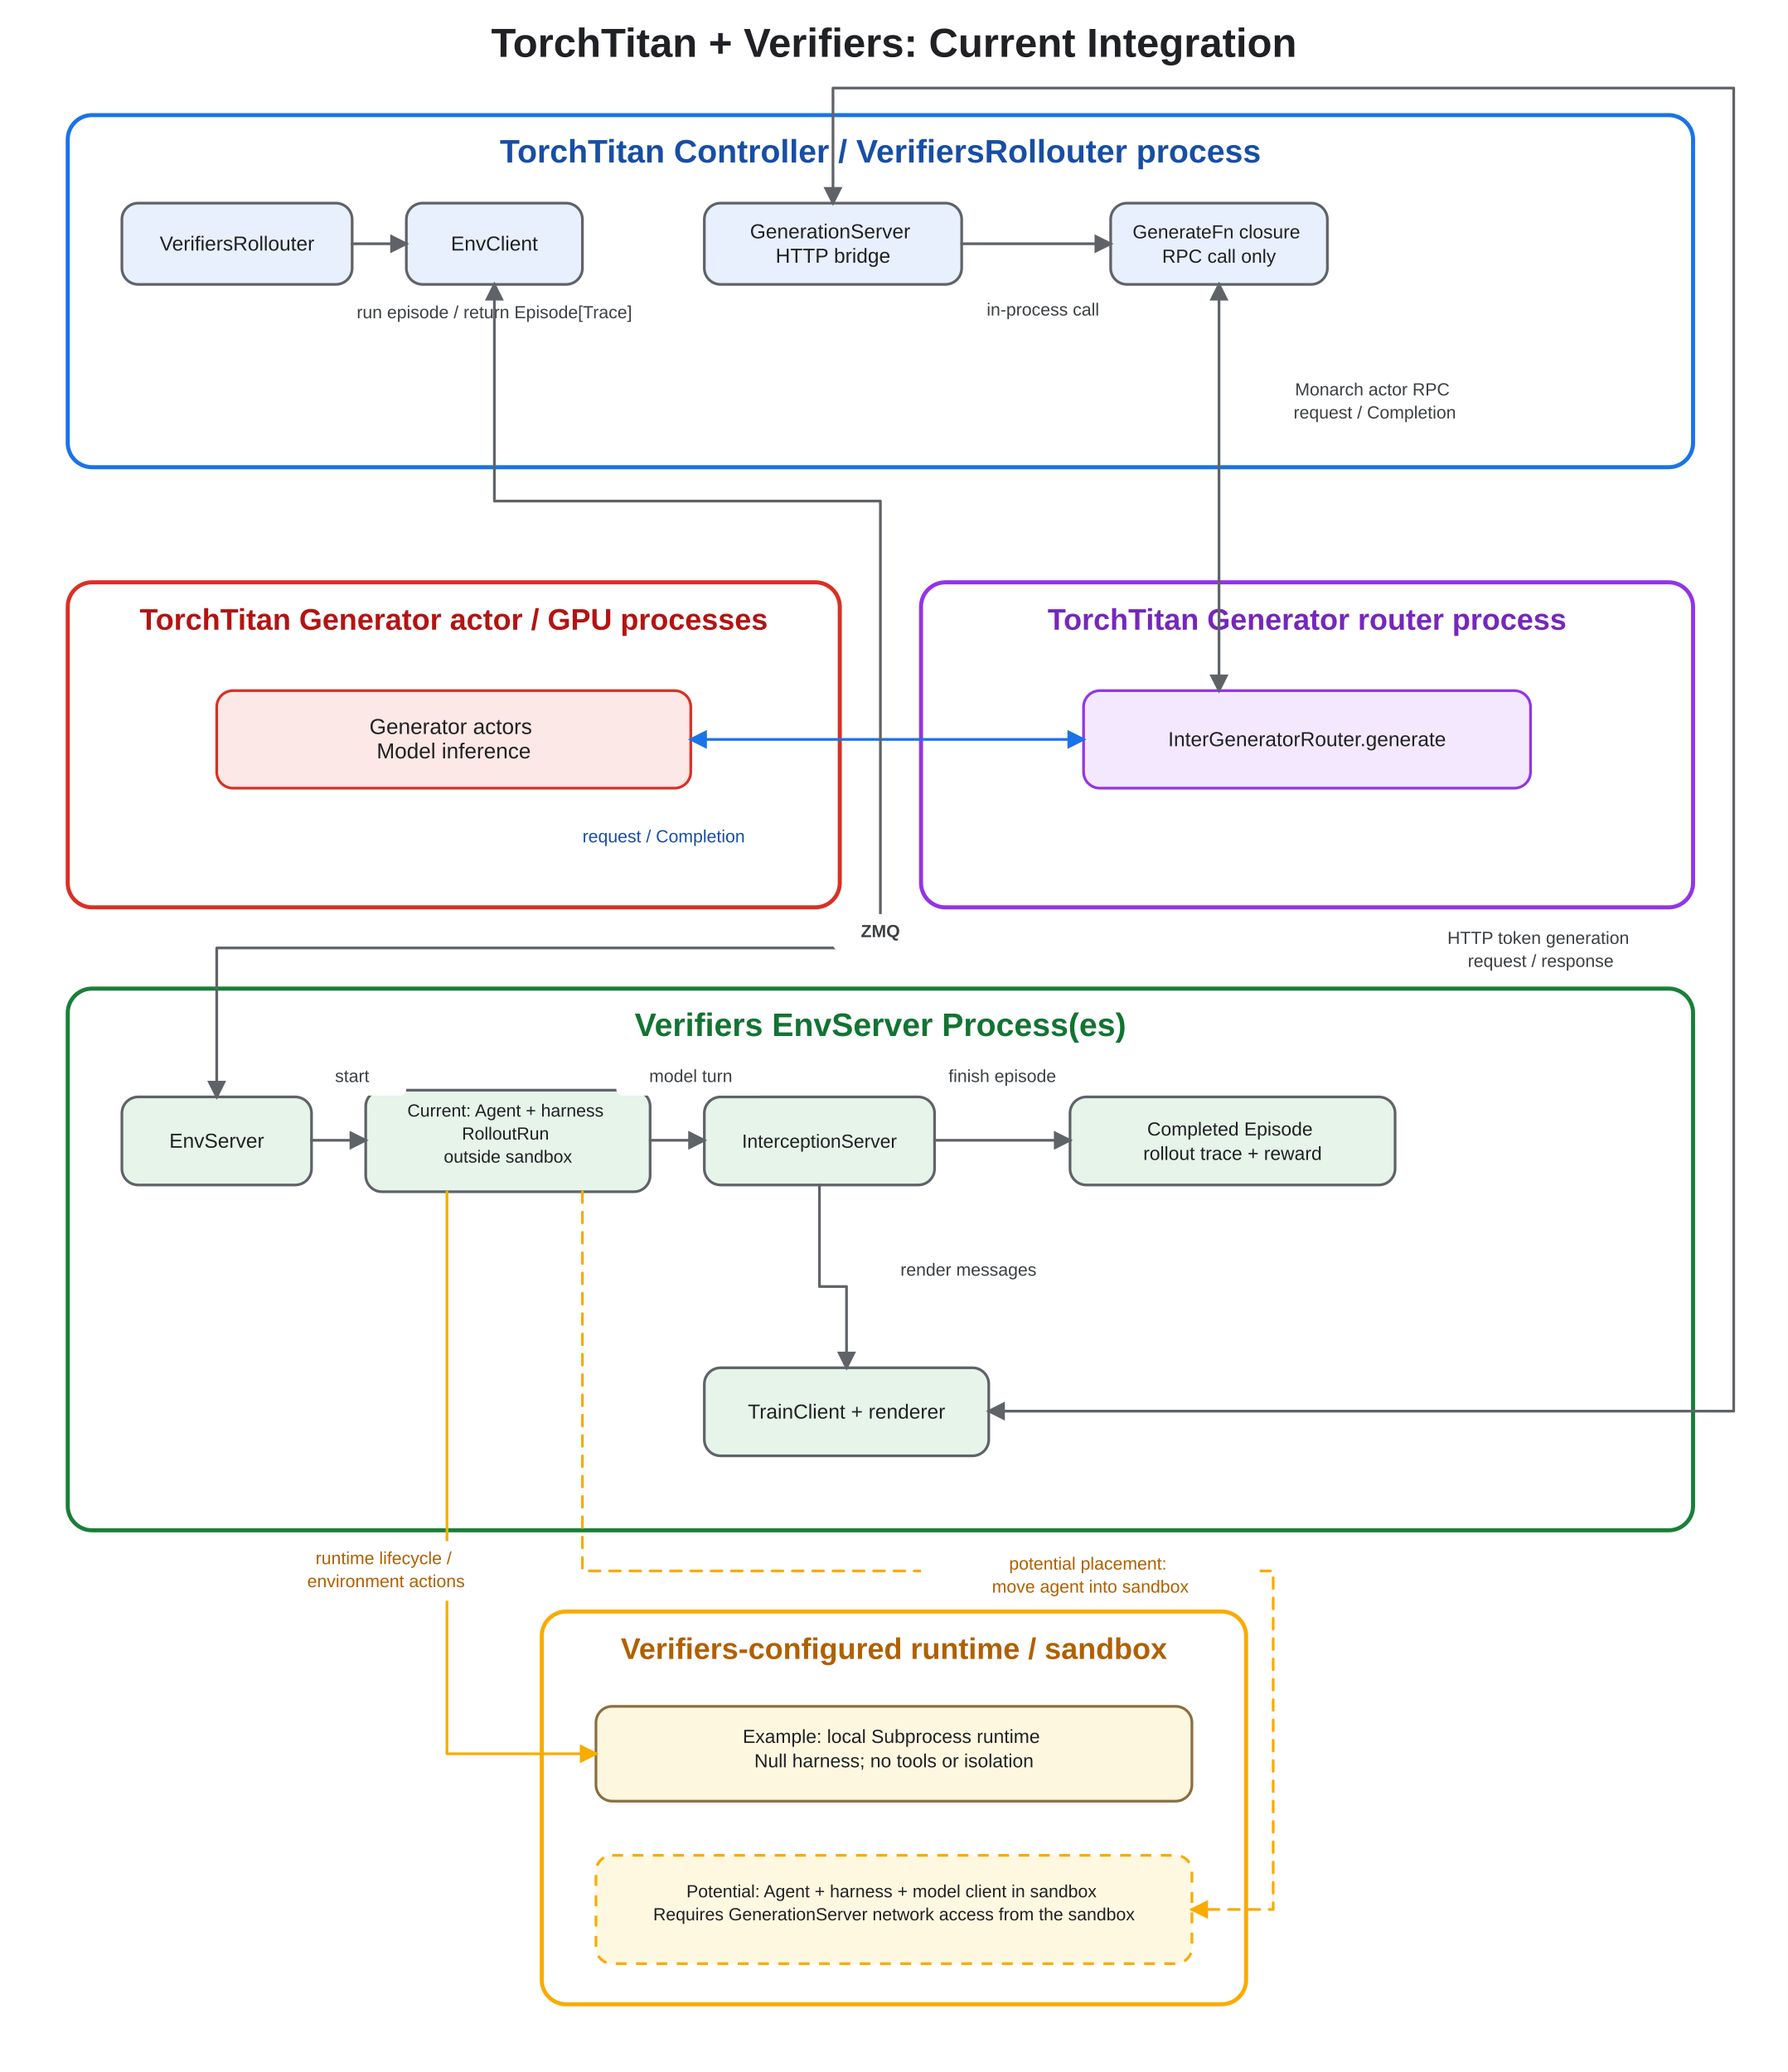
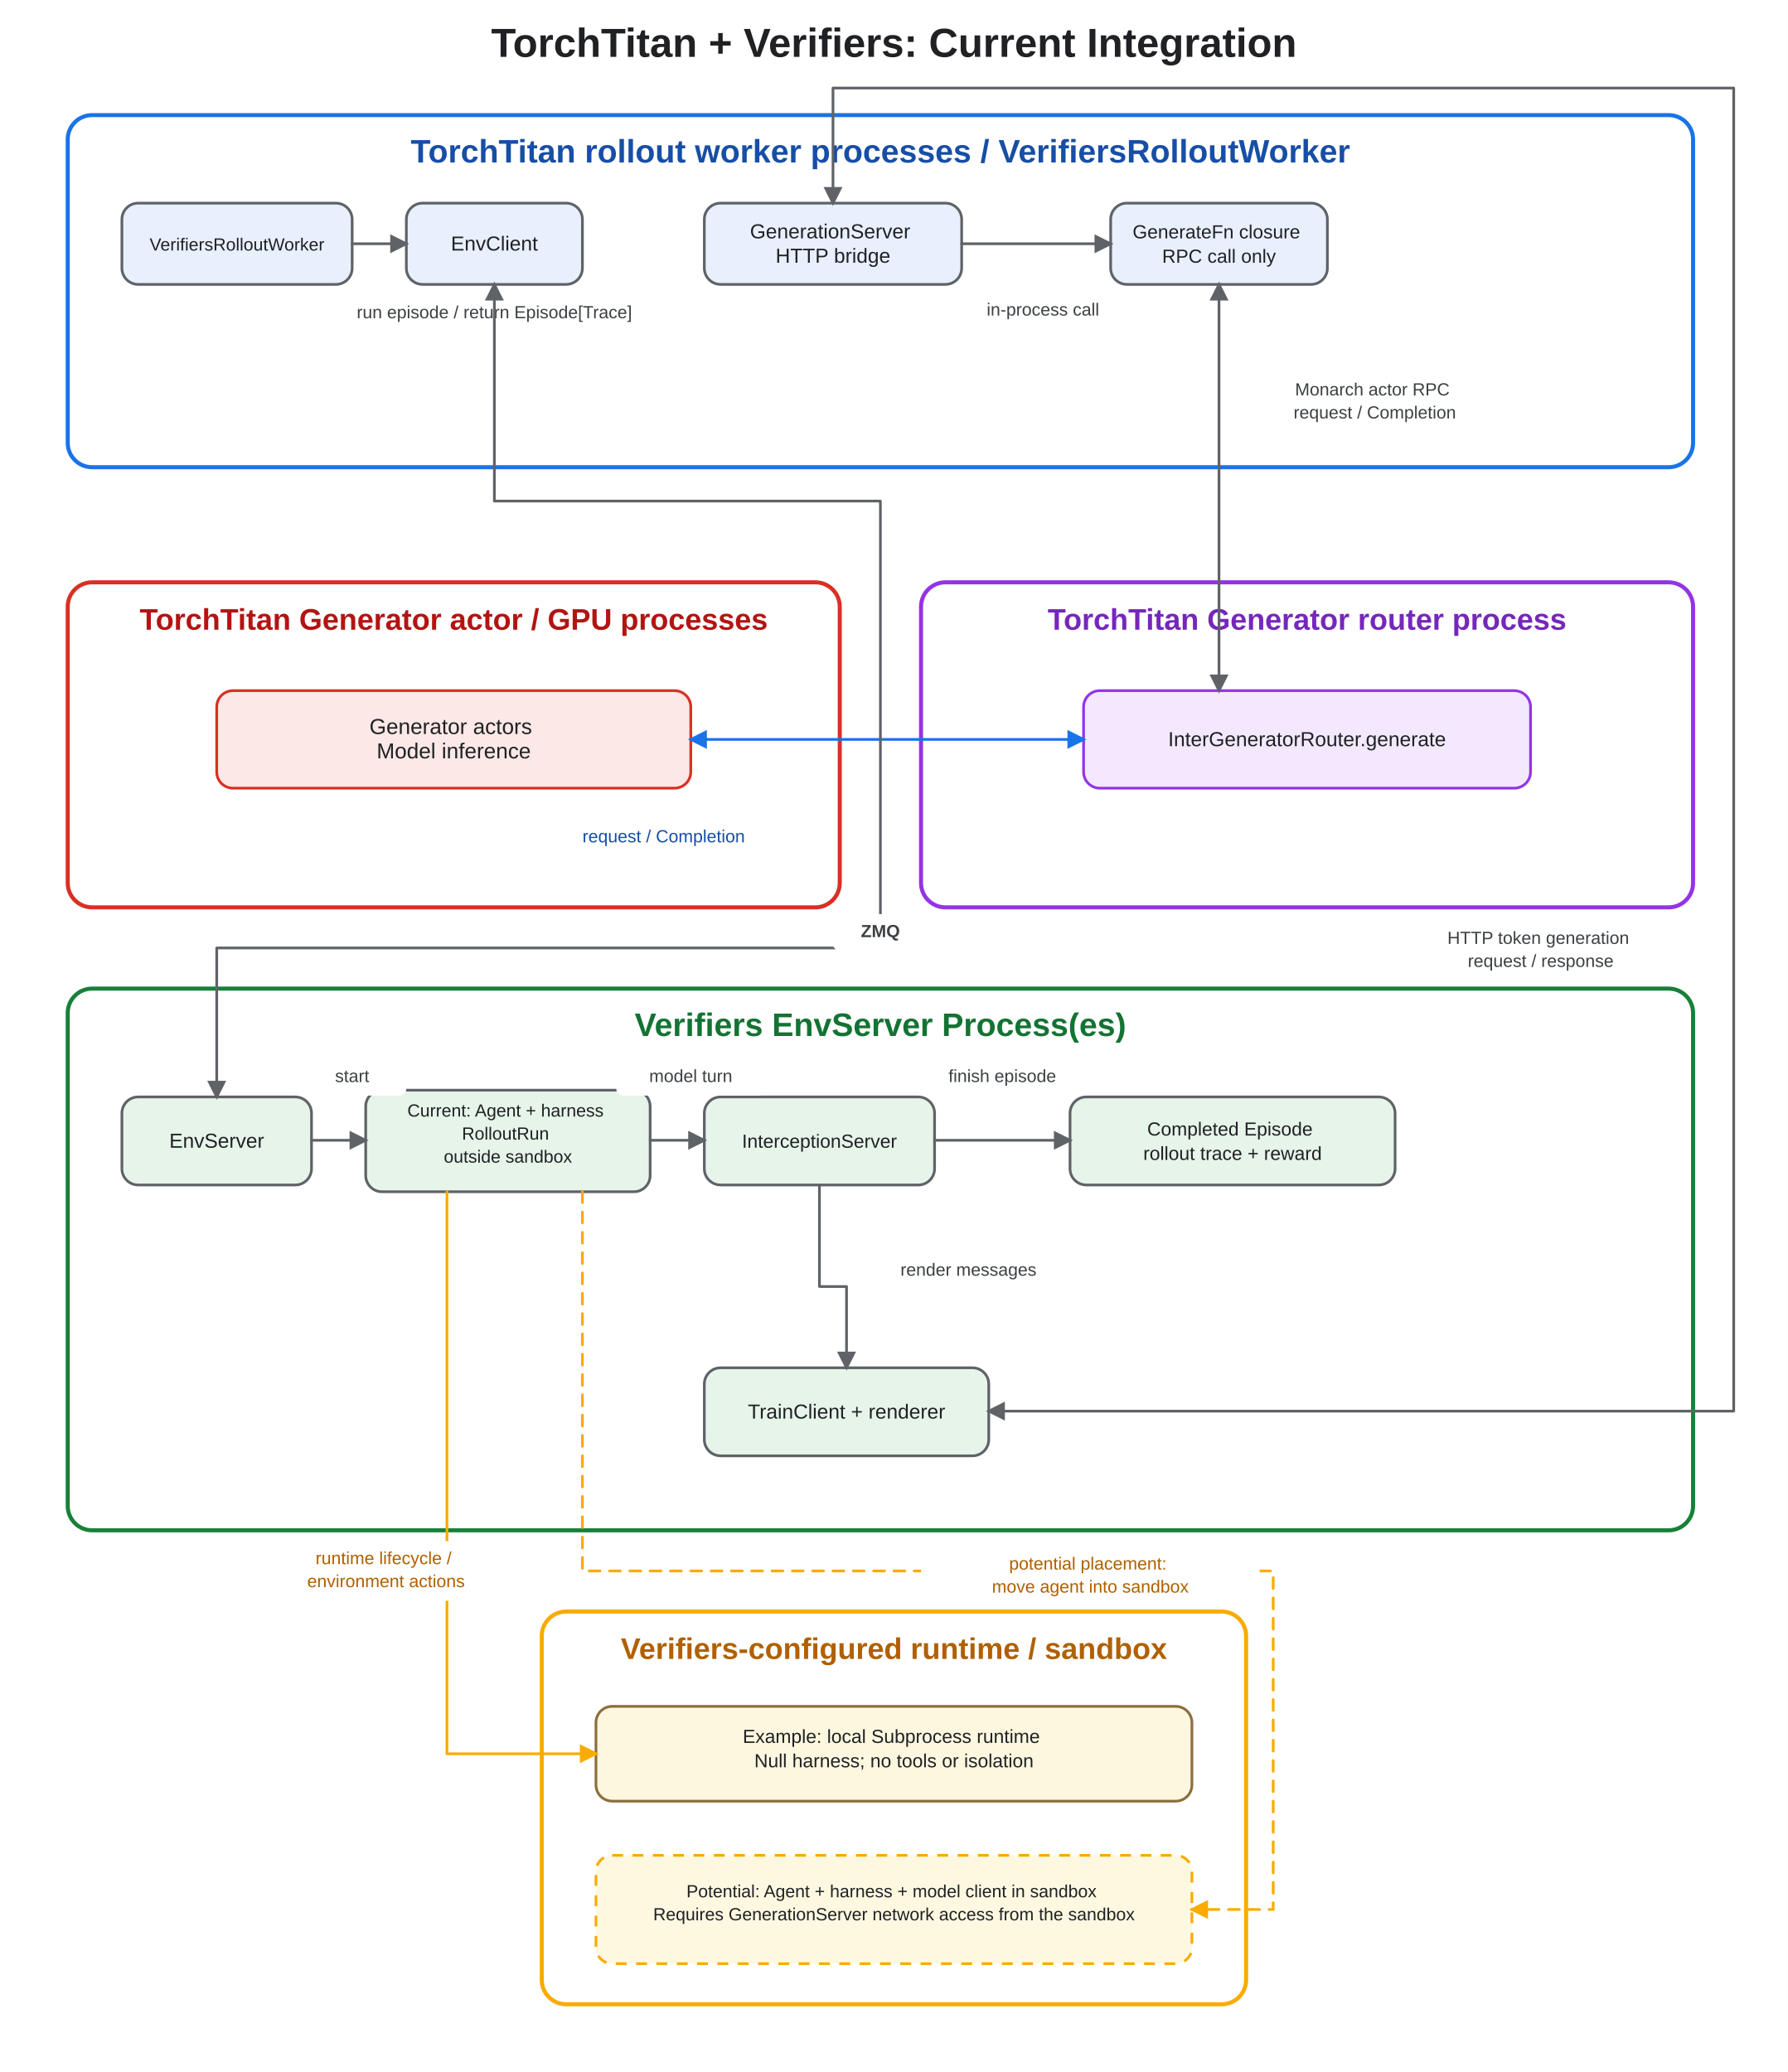
<svg xmlns="http://www.w3.org/2000/svg" width="1320" height="1530" viewBox="0 0 1320 1530">
  <defs>
    <marker id="gray" viewBox="0 0 10 10" markerWidth="7" markerHeight="7" refX="8.5" refY="5" orient="auto-start-reverse" markerUnits="strokeWidth">
      <path d="M0,0 L10,5 L0,10 z" fill="#5f6368" />
    </marker>
    <marker id="blue" viewBox="0 0 10 10" markerWidth="7" markerHeight="7" refX="8.5" refY="5" orient="auto-start-reverse" markerUnits="strokeWidth">
      <path d="M0,0 L10,5 L0,10 z" fill="#1a73e8" />
    </marker>
    <marker id="purple" viewBox="0 0 10 10" markerWidth="7" markerHeight="7" refX="8.5" refY="5" orient="auto-start-reverse" markerUnits="strokeWidth">
      <path d="M0,0 L10,5 L0,10 z" fill="#9334e6" />
    </marker>
    <marker id="green" viewBox="0 0 10 10" markerWidth="7" markerHeight="7" refX="8.5" refY="5" orient="auto-start-reverse" markerUnits="strokeWidth">
      <path d="M0,0 L10,5 L0,10 z" fill="#188038" />
    </marker>
    <marker id="orange" viewBox="0 0 10 10" markerWidth="7" markerHeight="7" refX="8.5" refY="5" orient="auto-start-reverse" markerUnits="strokeWidth">
      <path d="M0,0 L10,5 L0,10 z" fill="#f9ab00" />
    </marker>
  </defs>
  <rect width="1320" height="1530" fill="#ffffff" />
  <text x="660" y="42" fill="#202124" font-family="Arial, Helvetica, sans-serif" font-size="30" font-weight="700" text-anchor="middle">
    <tspan x="660" dy="0">TorchTitan + Verifiers: Current Integration</tspan>
  </text>
  <rect x="50" y="85" width="1200" height="260" rx="18" fill="#ffffff" stroke="#1a73e8" stroke-width="3" />
  <text x="650" y="120" fill="#174ea6" font-family="Arial, Helvetica, sans-serif" font-size="24" font-weight="700" text-anchor="middle">
-     <tspan x="650" dy="0">TorchTitan Controller / VerifiersRollouter process</tspan>
+     <tspan x="650" dy="0">TorchTitan rollout worker processes / VerifiersRolloutWorker</tspan>
  </text>
  <rect x="90" y="150" width="170" height="60" rx="12" fill="#e8f0fe" stroke="#5f6368" stroke-width="2" />
-   <text x="175" y="185" fill="#202124" font-family="Arial, Helvetica, sans-serif" font-size="15" font-weight="500" text-anchor="middle">
-     <tspan x="175" dy="0">VerifiersRollouter</tspan>
+   <text x="175" y="185" fill="#202124" font-family="Arial, Helvetica, sans-serif" font-size="13" font-weight="500" text-anchor="middle">
+     <tspan x="175" dy="0">VerifiersRolloutWorker</tspan>
  </text>
  <rect x="300" y="150" width="130" height="60" rx="12" fill="#e8f0fe" stroke="#5f6368" stroke-width="2" />
  <text x="365" y="185" fill="#202124" font-family="Arial, Helvetica, sans-serif" font-size="15" font-weight="500" text-anchor="middle">
    <tspan x="365" dy="0">EnvClient</tspan>
  </text>
  <rect x="520" y="150" width="190" height="60" rx="12" fill="#e8f0fe" stroke="#5f6368" stroke-width="2" />
  <text x="615" y="176" fill="#202124" font-family="Arial, Helvetica, sans-serif" font-size="15" font-weight="500" text-anchor="middle">
    <tspan x="615" dy="0">GenerationServer</tspan>
    <tspan x="615" dy="18">HTTP bridge</tspan>
  </text>
  <rect x="820" y="150" width="160" height="60" rx="12" fill="#e8f0fe" stroke="#5f6368" stroke-width="2" />
  <text x="900" y="176" fill="#202124" font-family="Arial, Helvetica, sans-serif" font-size="14" font-weight="500" text-anchor="middle">
    <tspan x="900" dy="0">GenerateFn closure</tspan>
    <tspan x="900" dy="18">RPC call only</tspan>
  </text>
  <rect x="50" y="430" width="570" height="240" rx="18" fill="#ffffff" stroke="#d93025" stroke-width="3" />
  <text x="335" y="465" fill="#b31412" font-family="Arial, Helvetica, sans-serif" font-size="22" font-weight="700" text-anchor="middle">
    <tspan x="335" dy="0">TorchTitan Generator actor / GPU processes</tspan>
  </text>
  <rect x="160" y="510" width="350" height="72" rx="12" fill="#fce8e6" stroke="#d93025" stroke-width="2" />
  <text x="335" y="542" fill="#202124" font-family="Arial, Helvetica, sans-serif" font-size="16" font-weight="500" text-anchor="middle">
    <tspan x="335" dy="0">Generator actors</tspan>
    <tspan x="335" dy="18">Model inference</tspan>
  </text>
  <rect x="680" y="430" width="570" height="240" rx="18" fill="#ffffff" stroke="#9334e6" stroke-width="3" />
  <text x="965" y="465" fill="#7627bb" font-family="Arial, Helvetica, sans-serif" font-size="22" font-weight="700" text-anchor="middle">
    <tspan x="965" dy="0">TorchTitan Generator router process</tspan>
  </text>
  <rect x="800" y="510" width="330" height="72" rx="12" fill="#f3e8fd" stroke="#9334e6" stroke-width="2" />
  <text x="965" y="551" fill="#202124" font-family="Arial, Helvetica, sans-serif" font-size="15" font-weight="500" text-anchor="middle">
    <tspan x="965" dy="0">InterGeneratorRouter.generate</tspan>
  </text>
  <rect x="50" y="730" width="1200" height="400" rx="18" fill="#ffffff" stroke="#188038" stroke-width="3" />
  <text x="650" y="765" fill="#137333" font-family="Arial, Helvetica, sans-serif" font-size="24" font-weight="700" text-anchor="middle">
    <tspan x="650" dy="0">Verifiers EnvServer Process(es)</tspan>
  </text>
  <rect x="90" y="810" width="140" height="65" rx="12" fill="#e6f4ea" stroke="#5f6368" stroke-width="2" />
  <text x="160" y="847.5" fill="#202124" font-family="Arial, Helvetica, sans-serif" font-size="15" font-weight="500" text-anchor="middle">
    <tspan x="160" dy="0">EnvServer</tspan>
  </text>
  <rect x="270" y="805" width="210" height="75" rx="12" fill="#e6f4ea" stroke="#5f6368" stroke-width="2" />
  <text x="375" y="824.5" fill="#202124" font-family="Arial, Helvetica, sans-serif" font-size="13" font-weight="500" text-anchor="middle">
    <tspan x="375" dy="0">Current: Agent + harness</tspan>
    <tspan x="375" dy="17">RolloutRun</tspan>
    <tspan x="375" dy="17">outside sandbox</tspan>
  </text>
  <rect x="520" y="810" width="170" height="65" rx="12" fill="#e6f4ea" stroke="#5f6368" stroke-width="2" />
  <text x="605" y="847.5" fill="#202124" font-family="Arial, Helvetica, sans-serif" font-size="14" font-weight="500" text-anchor="middle">
    <tspan x="605" dy="0">InterceptionServer</tspan>
  </text>
  <rect x="790" y="810" width="240" height="65" rx="12" fill="#e6f4ea" stroke="#5f6368" stroke-width="2" />
  <text x="910" y="838.5" fill="#202124" font-family="Arial, Helvetica, sans-serif" font-size="14" font-weight="500" text-anchor="middle">
    <tspan x="910" dy="0">Completed Episode</tspan>
    <tspan x="910" dy="18">rollout trace + reward</tspan>
  </text>
  <rect x="520" y="1010" width="210" height="65" rx="12" fill="#e6f4ea" stroke="#5f6368" stroke-width="2" />
  <text x="625" y="1047.5" fill="#202124" font-family="Arial, Helvetica, sans-serif" font-size="15" font-weight="500" text-anchor="middle">
    <tspan x="625" dy="0">TrainClient + renderer</tspan>
  </text>
  <rect x="400" y="1190" width="520" height="290" rx="18" fill="#ffffff" stroke="#f9ab00" stroke-width="3" />
  <text x="660" y="1225" fill="#b06000" font-family="Arial, Helvetica, sans-serif" font-size="22" font-weight="700" text-anchor="middle">
    <tspan x="660" dy="0">Verifiers-configured runtime / sandbox</tspan>
  </text>
  <rect x="440" y="1260" width="440" height="70" rx="12" fill="#fef7e0" stroke="#8d6e3f" stroke-width="2" />
  <text x="660" y="1287" fill="#202124" font-family="Arial, Helvetica, sans-serif" font-size="14" font-weight="500" text-anchor="middle">
    <tspan x="660" dy="0">Example: local Subprocess runtime</tspan>
    <tspan x="660" dy="18">Null harness; no tools or isolation</tspan>
  </text>
  <rect x="440" y="1370" width="440" height="80" rx="12" fill="#fff8e1" stroke="#f9ab00" stroke-width="2" stroke-dasharray="8 7" />
  <text x="660" y="1401" fill="#202124" font-family="Arial, Helvetica, sans-serif" font-size="13" font-weight="500" text-anchor="middle">
    <tspan x="660" dy="0">Potential: Agent + harness + model client in sandbox</tspan>
    <tspan x="660" dy="17">Requires GenerationServer network access from the sandbox</tspan>
  </text>
  <path d="M260 180 H300" fill="none" stroke="#5f6368" stroke-width="2" stroke-linejoin="round" stroke-linecap="round" marker-end="url(#gray)" />
  <rect x="235" y="218" width="260" height="27" rx="5" fill="#ffffff" stroke="none" stroke-width="0" />
  <text x="365" y="235" fill="#3c4043" font-family="Arial, Helvetica, sans-serif" font-size="13" font-weight="500" text-anchor="middle">
    <tspan x="365" dy="0">run episode / return Episode[Trace]</tspan>
  </text>
  <path d="M710 180 H820" fill="none" stroke="#5f6368" stroke-width="2" stroke-linejoin="round" stroke-linecap="round" marker-end="url(#gray)" />
  <rect x="705" y="216" width="130" height="27" rx="5" fill="#ffffff" stroke="none" stroke-width="0" />
  <text x="770" y="233" fill="#3c4043" font-family="Arial, Helvetica, sans-serif" font-size="13" font-weight="500" text-anchor="middle">
    <tspan x="770" dy="0">in-process call</tspan>
  </text>
  <path d="M900 210 V510" fill="none" stroke="#5f6368" stroke-width="2" stroke-linejoin="round" stroke-linecap="round" marker-start="url(#gray)" marker-end="url(#gray)" />
  <rect x="915" y="275" width="200" height="44" rx="5" fill="#ffffff" stroke="none" stroke-width="0" />
  <text x="1015" y="292" fill="#3c4043" font-family="Arial, Helvetica, sans-serif" font-size="13" font-weight="500" text-anchor="middle">
    <tspan x="1015" dy="0">Monarch actor RPC</tspan>
    <tspan x="1015" dy="17">request / Completion</tspan>
  </text>
  <path d="M800 546 H510" fill="none" stroke="#1a73e8" stroke-width="2" stroke-linejoin="round" stroke-linecap="round" marker-start="url(#blue)" marker-end="url(#blue)" />
  <rect x="385" y="605" width="210" height="27" rx="5" fill="#ffffff" stroke="none" stroke-width="0" />
  <text x="490" y="622" fill="#174ea6" font-family="Arial, Helvetica, sans-serif" font-size="13" font-weight="500" text-anchor="middle">
    <tspan x="490" dy="0">request / Completion</tspan>
  </text>
  <path d="M365 210 V370 H650 V700 H160 V810" fill="none" stroke="#5f6368" stroke-width="2" stroke-linejoin="round" stroke-linecap="round" marker-start="url(#gray)" marker-end="url(#gray)" />
  <rect x="615" y="675" width="70" height="27" rx="5" fill="#ffffff" stroke="none" stroke-width="0" />
  <text x="650" y="692" fill="#3c4043" font-family="Arial, Helvetica, sans-serif" font-size="13" font-weight="700" text-anchor="middle">
    <tspan x="650" dy="0">ZMQ</tspan>
  </text>
  <path d="M230 842 H270" fill="none" stroke="#5f6368" stroke-width="2" stroke-linejoin="round" stroke-linecap="round" marker-end="url(#gray)" />
  <rect x="220" y="782" width="80" height="27" rx="5" fill="#ffffff" stroke="none" stroke-width="0" />
  <text x="260" y="799" fill="#3c4043" font-family="Arial, Helvetica, sans-serif" font-size="13" font-weight="500" text-anchor="middle">
    <tspan x="260" dy="0">start</tspan>
  </text>
  <path d="M480 842 H520" fill="none" stroke="#5f6368" stroke-width="2" stroke-linejoin="round" stroke-linecap="round" marker-end="url(#gray)" />
  <rect x="455" y="782" width="110" height="27" rx="5" fill="#ffffff" stroke="none" stroke-width="0" />
  <text x="510" y="799" fill="#3c4043" font-family="Arial, Helvetica, sans-serif" font-size="13" font-weight="500" text-anchor="middle">
    <tspan x="510" dy="0">model turn</tspan>
  </text>
  <path d="M690 842 H790" fill="none" stroke="#5f6368" stroke-width="2" stroke-linejoin="round" stroke-linecap="round" marker-end="url(#gray)" />
  <rect x="690" y="782" width="100" height="27" rx="5" fill="#ffffff" stroke="none" stroke-width="0" />
  <text x="740" y="799" fill="#3c4043" font-family="Arial, Helvetica, sans-serif" font-size="13" font-weight="500" text-anchor="middle">
    <tspan x="740" dy="0">finish episode</tspan>
  </text>
  <path d="M605 875 V950 H625 V1010" fill="none" stroke="#5f6368" stroke-width="2" stroke-linejoin="round" stroke-linecap="round" marker-end="url(#gray)" />
  <rect x="630" y="925" width="170" height="27" rx="5" fill="#ffffff" stroke="none" stroke-width="0" />
  <text x="715" y="942" fill="#3c4043" font-family="Arial, Helvetica, sans-serif" font-size="13" font-weight="500" text-anchor="middle">
    <tspan x="715" dy="0">render messages</tspan>
  </text>
  <path d="M730 1042 H1280 V65 H615 V150" fill="none" stroke="#5f6368" stroke-width="2" stroke-linejoin="round" stroke-linecap="round" marker-start="url(#gray)" marker-end="url(#gray)" />
  <rect x="1015" y="680" width="245" height="44" rx="5" fill="#ffffff" stroke="none" stroke-width="0" />
  <text x="1137.5" y="697" fill="#3c4043" font-family="Arial, Helvetica, sans-serif" font-size="13" font-weight="500" text-anchor="middle">
    <tspan x="1137.5" dy="0">HTTP token generation</tspan>
    <tspan x="1137.5" dy="17">request / response</tspan>
  </text>
  <path d="M330 880 V1155 H330 V1295 H440" fill="none" stroke="#f9ab00" stroke-width="2" stroke-linejoin="round" stroke-linecap="round" marker-end="url(#orange)" />
  <rect x="180" y="1138" width="210" height="44" rx="5" fill="#ffffff" stroke="none" stroke-width="0" />
  <text x="285" y="1155" fill="#b06000" font-family="Arial, Helvetica, sans-serif" font-size="13" font-weight="500" text-anchor="middle">
    <tspan x="285" dy="0">runtime lifecycle /</tspan>
    <tspan x="285" dy="17">environment actions</tspan>
  </text>
  <path d="M430 880 V1160 H940 V1410 H880" fill="none" stroke="#f9ab00" stroke-width="2" stroke-linejoin="round" stroke-linecap="round" stroke-dasharray="8 7" marker-end="url(#orange)" />
  <rect x="680" y="1142" width="250" height="44" rx="5" fill="#ffffff" stroke="none" stroke-width="0" />
  <text x="805" y="1159" fill="#b06000" font-family="Arial, Helvetica, sans-serif" font-size="13" font-weight="500" text-anchor="middle">
    <tspan x="805" dy="0">potential placement:</tspan>
    <tspan x="805" dy="17">move agent into sandbox</tspan>
  </text>
</svg>
